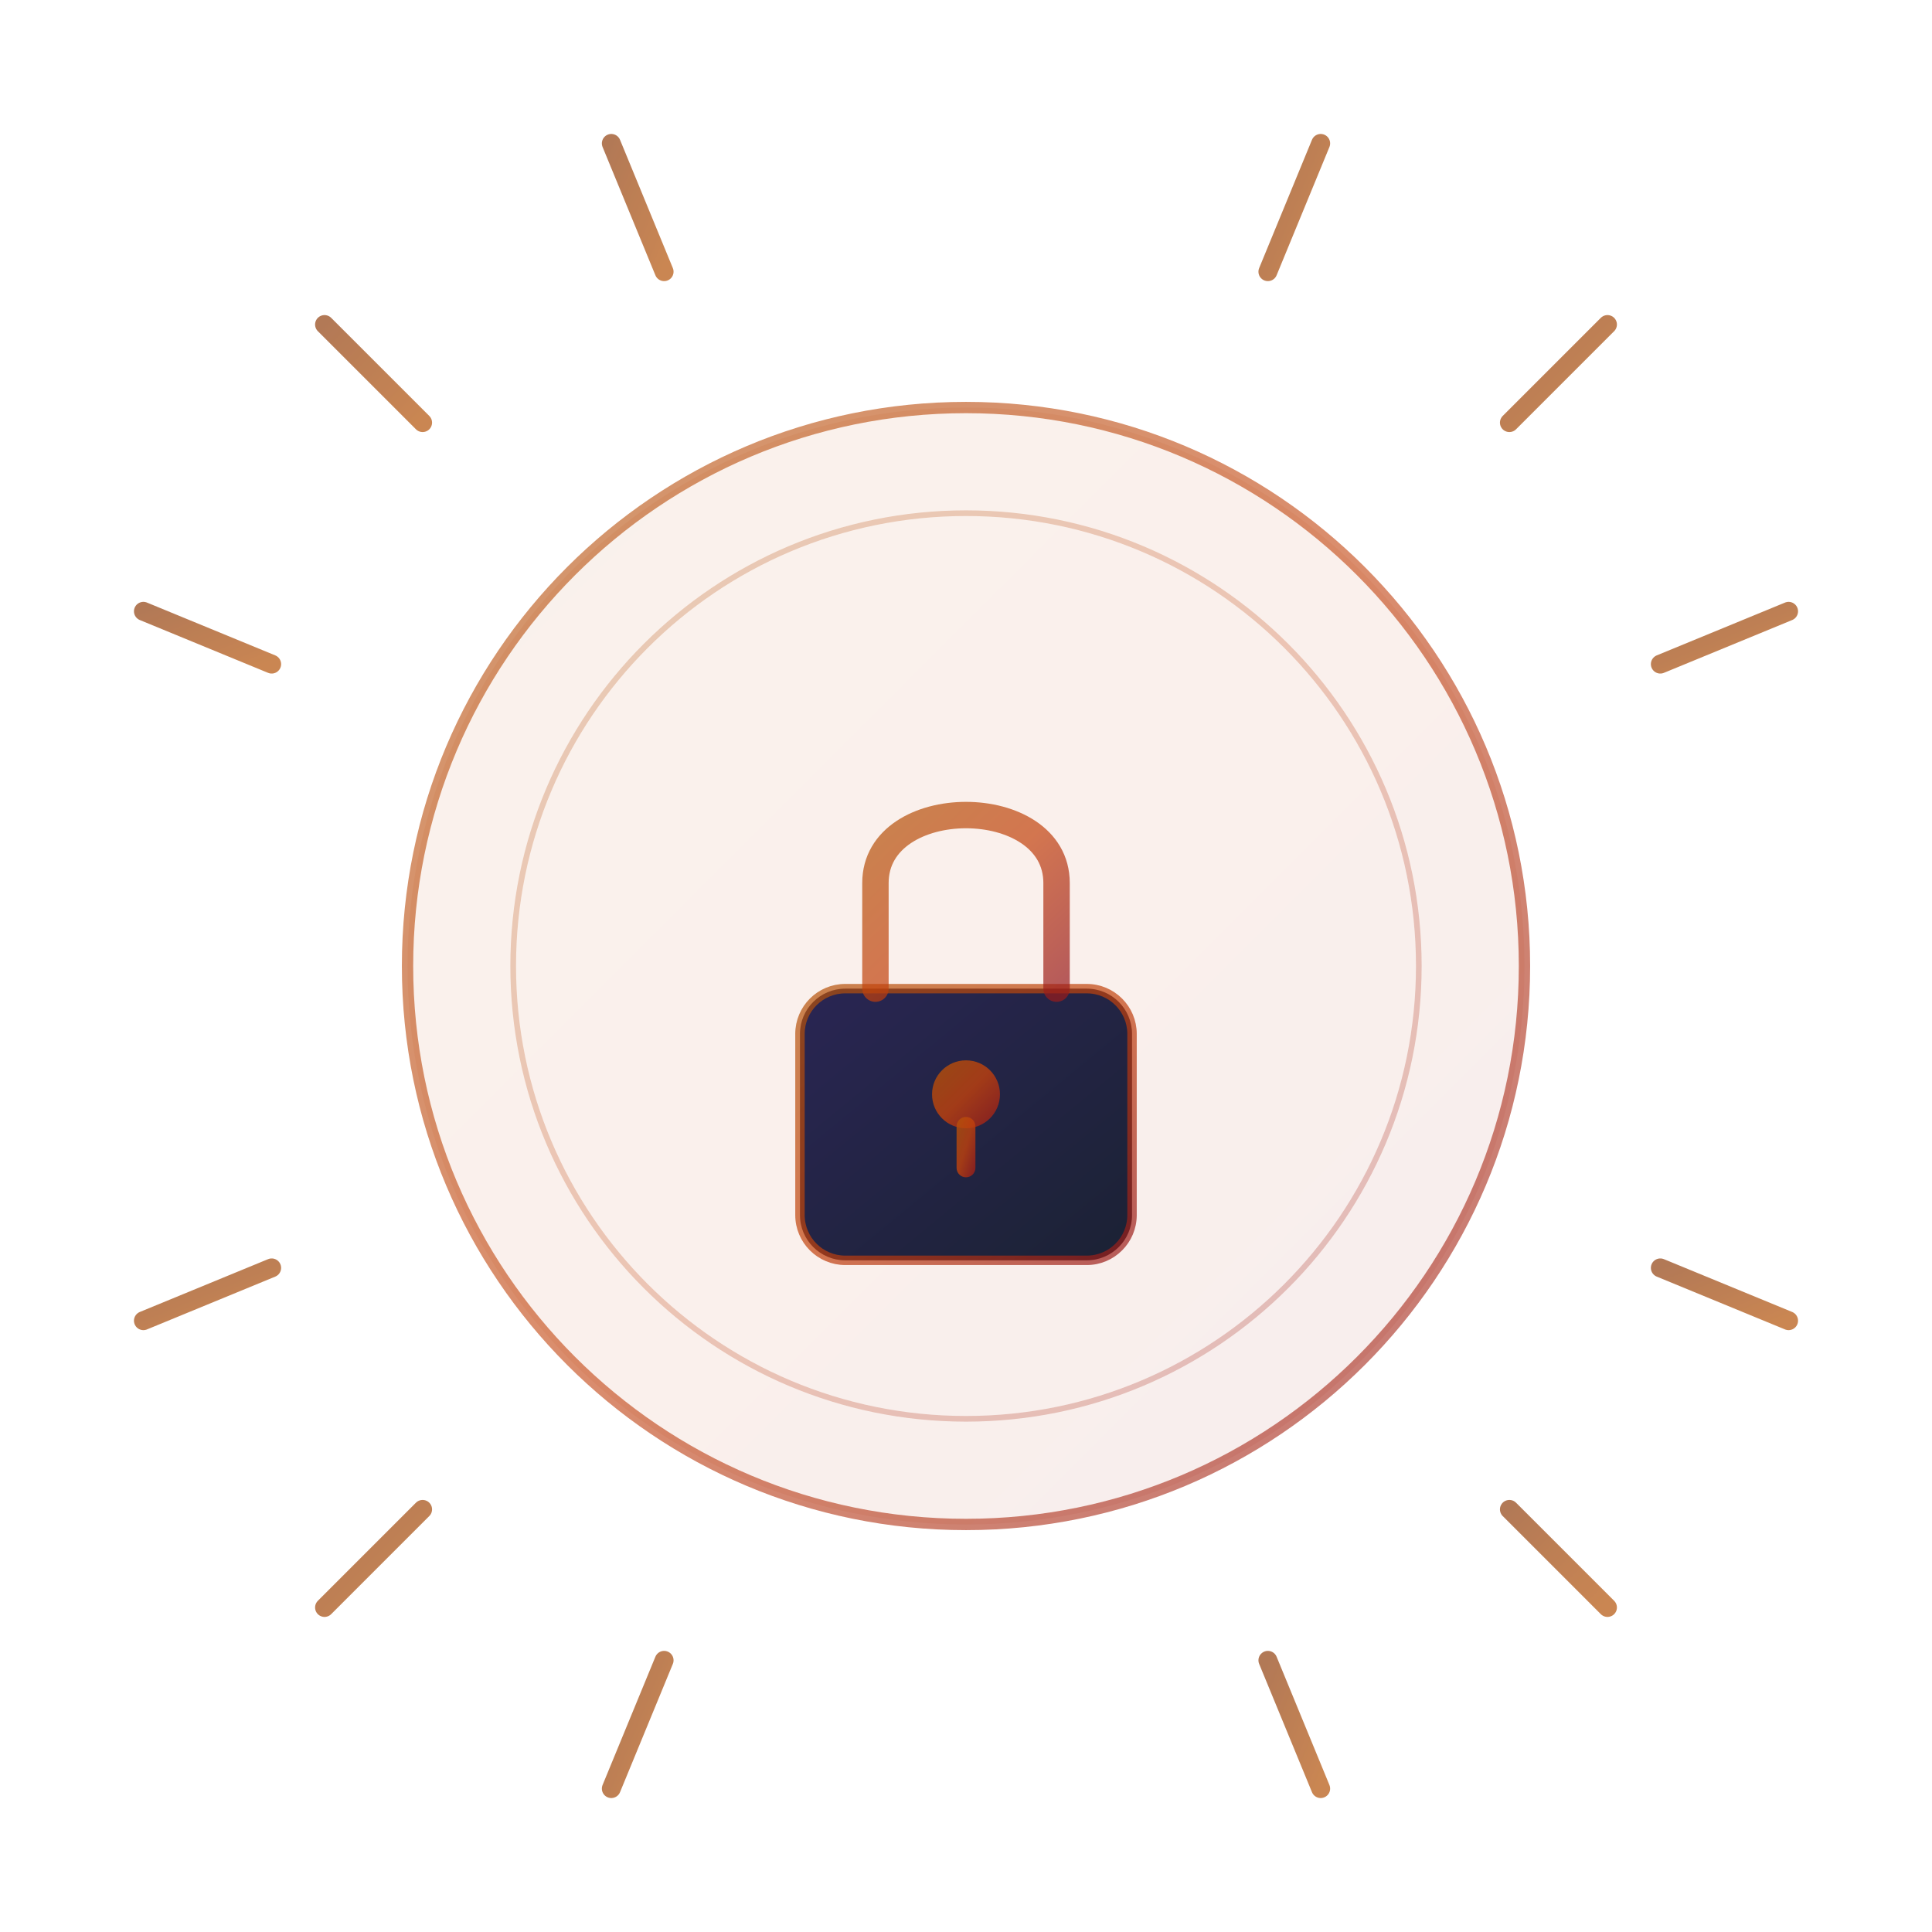
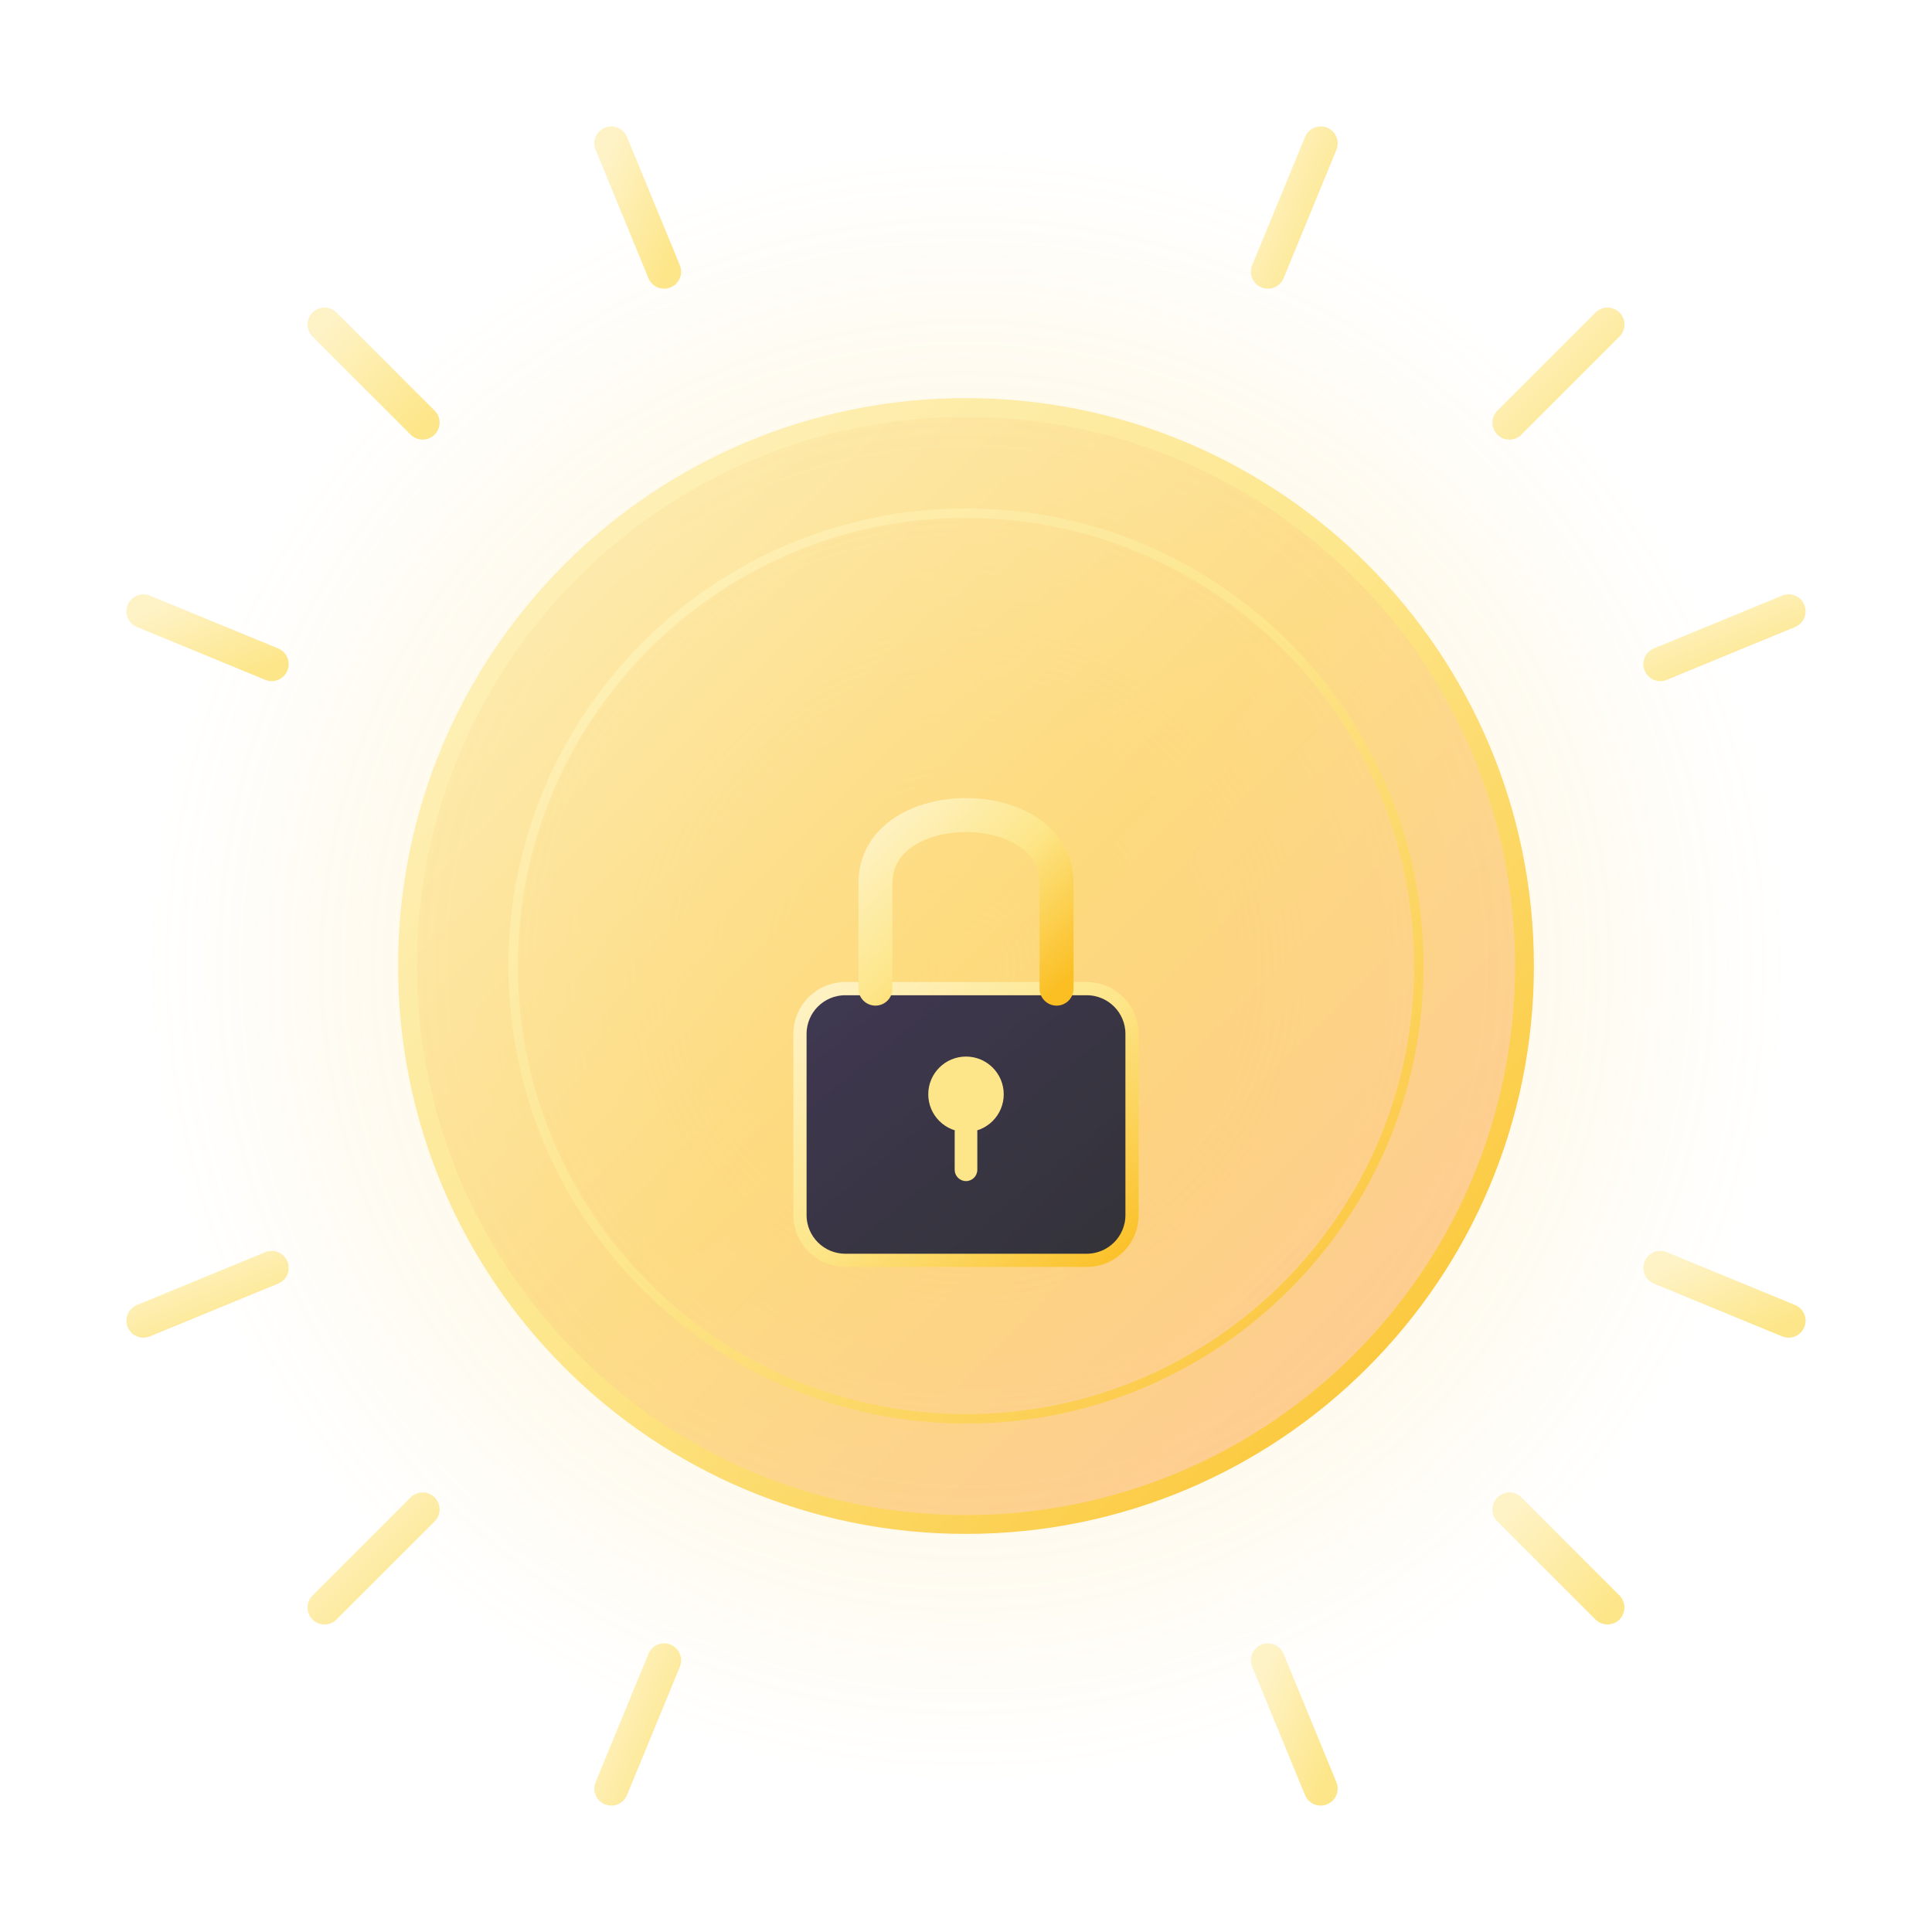
<svg xmlns="http://www.w3.org/2000/svg" viewBox="0 0 512 512" fill="none">
-   <g stroke="url(#rayGrad)" stroke-width="5" stroke-linecap="round" opacity="0.7">
+   <circle cx="256" cy="256" r="220" fill="url(#glowGrad)" opacity="0.5" />
+   <g stroke="url(#rayGrad)" stroke-width="9" stroke-linecap="round" opacity="1">
    <line x1="256" y1="52" x2="256" y2="16" />
    <line x1="256" y1="496" x2="256" y2="460" />
    <line x1="52" y1="256" x2="16" y2="256" />
    <line x1="496" y1="256" x2="460" y2="256" />
    <line x1="112" y1="112" x2="86" y2="86" />
    <line x1="400" y1="400" x2="426" y2="426" />
    <line x1="400" y1="112" x2="426" y2="86" />
    <line x1="112" y1="400" x2="86" y2="426" />
    <line x1="176" y1="72" x2="162" y2="38" />
    <line x1="336" y1="72" x2="350" y2="38" />
    <line x1="176" y1="440" x2="162" y2="474" />
    <line x1="336" y1="440" x2="350" y2="474" />
    <line x1="72" y1="176" x2="38" y2="162" />
    <line x1="72" y1="336" x2="38" y2="350" />
    <line x1="440" y1="176" x2="474" y2="162" />
    <line x1="440" y1="336" x2="474" y2="350" />
  </g>
-   <circle cx="256" cy="256" r="148" fill="url(#sunGrad)" opacity="0.08" />
-   <circle cx="256" cy="256" r="148" stroke="url(#sunGrad)" stroke-width="3" fill="none" opacity="0.6" />
-   <circle cx="256" cy="256" r="120" stroke="url(#sunGrad)" stroke-width="1.5" fill="none" opacity="0.25" />
-   <rect x="212" y="262" width="88" height="72" rx="12" fill="url(#lockGrad)" stroke="url(#sunGrad)" stroke-width="2.5" stroke-opacity="0.7" />
-   <path d="M232 262 V234 C232 210 280 210 280 234 V262" fill="none" stroke="url(#sunGrad)" stroke-width="7" stroke-linecap="round" stroke-opacity="0.7" />
-   <circle cx="256" cy="290" r="9" fill="url(#sunGrad)" opacity="0.8" />
-   <rect x="253.5" y="296" width="5" height="16" rx="2.5" fill="url(#sunGrad)" opacity="0.8" />
+   <circle cx="256" cy="256" r="148" fill="url(#sunGrad)" opacity="0.5" />
+   <circle cx="256" cy="256" r="148" stroke="url(#brightStroke)" stroke-width="5" fill="none" opacity="1" />
+   <circle cx="256" cy="256" r="120" stroke="url(#brightStroke)" stroke-width="2.5" fill="none" opacity="0.9" />
+   <rect x="212" y="262" width="88" height="72" rx="12" fill="url(#lockGrad)" stroke="url(#brightStroke)" stroke-width="3.5" stroke-opacity="1" />
+   <path d="M232 262 V234 C232 210 280 210 280 234 V262" fill="none" stroke="url(#brightStroke)" stroke-width="9" stroke-linecap="round" stroke-opacity="1" />
+   <circle cx="256" cy="290" r="10" fill="#FDE68A" opacity="1" />
+   <rect x="253" y="297" width="6" height="16" rx="3" fill="#FDE68A" opacity="1" />
  <defs>
    <linearGradient id="sunGrad" x1="0%" y1="0%" x2="100%" y2="100%">
-       <stop offset="0%" stop-color="#B45309" />
-       <stop offset="50%" stop-color="#C2410C" />
-       <stop offset="100%" stop-color="#991B1B" />
+       <stop offset="0%" stop-color="#FDE68A" />
+       <stop offset="50%" stop-color="#FBBF24" />
+       <stop offset="100%" stop-color="#FB923C" />
+     </linearGradient>
+     <linearGradient id="brightStroke" x1="0%" y1="0%" x2="100%" y2="100%">
+       <stop offset="0%" stop-color="#FEF3C7" />
+       <stop offset="50%" stop-color="#FDE68A" />
+       <stop offset="100%" stop-color="#FBBF24" />
    </linearGradient>
    <linearGradient id="lockGrad" x1="0%" y1="0%" x2="100%" y2="100%">
-       <stop offset="0%" stop-color="#1E1B4B" stop-opacity="0.95" />
-       <stop offset="100%" stop-color="#0F172A" stop-opacity="0.95" />
+       <stop offset="0%" stop-color="#1E1B4B" stop-opacity="0.85" />
+       <stop offset="100%" stop-color="#0F172A" stop-opacity="0.85" />
    </linearGradient>
    <linearGradient id="rayGrad" x1="0%" y1="0%" x2="100%" y2="100%">
-       <stop offset="0%" stop-color="#92400E" />
-       <stop offset="100%" stop-color="#B45309" />
+       <stop offset="0%" stop-color="#FEF3C7" />
+       <stop offset="100%" stop-color="#FDE68A" />
    </linearGradient>
+     <radialGradient id="glowGrad" cx="50%" cy="50%" r="50%">
+       <stop offset="0%" stop-color="#FDE68A" stop-opacity="0.7" />
+       <stop offset="60%" stop-color="#FBBF24" stop-opacity="0.2" />
+       <stop offset="100%" stop-color="#FBBF24" stop-opacity="0" />
+     </radialGradient>
  </defs>
</svg>
